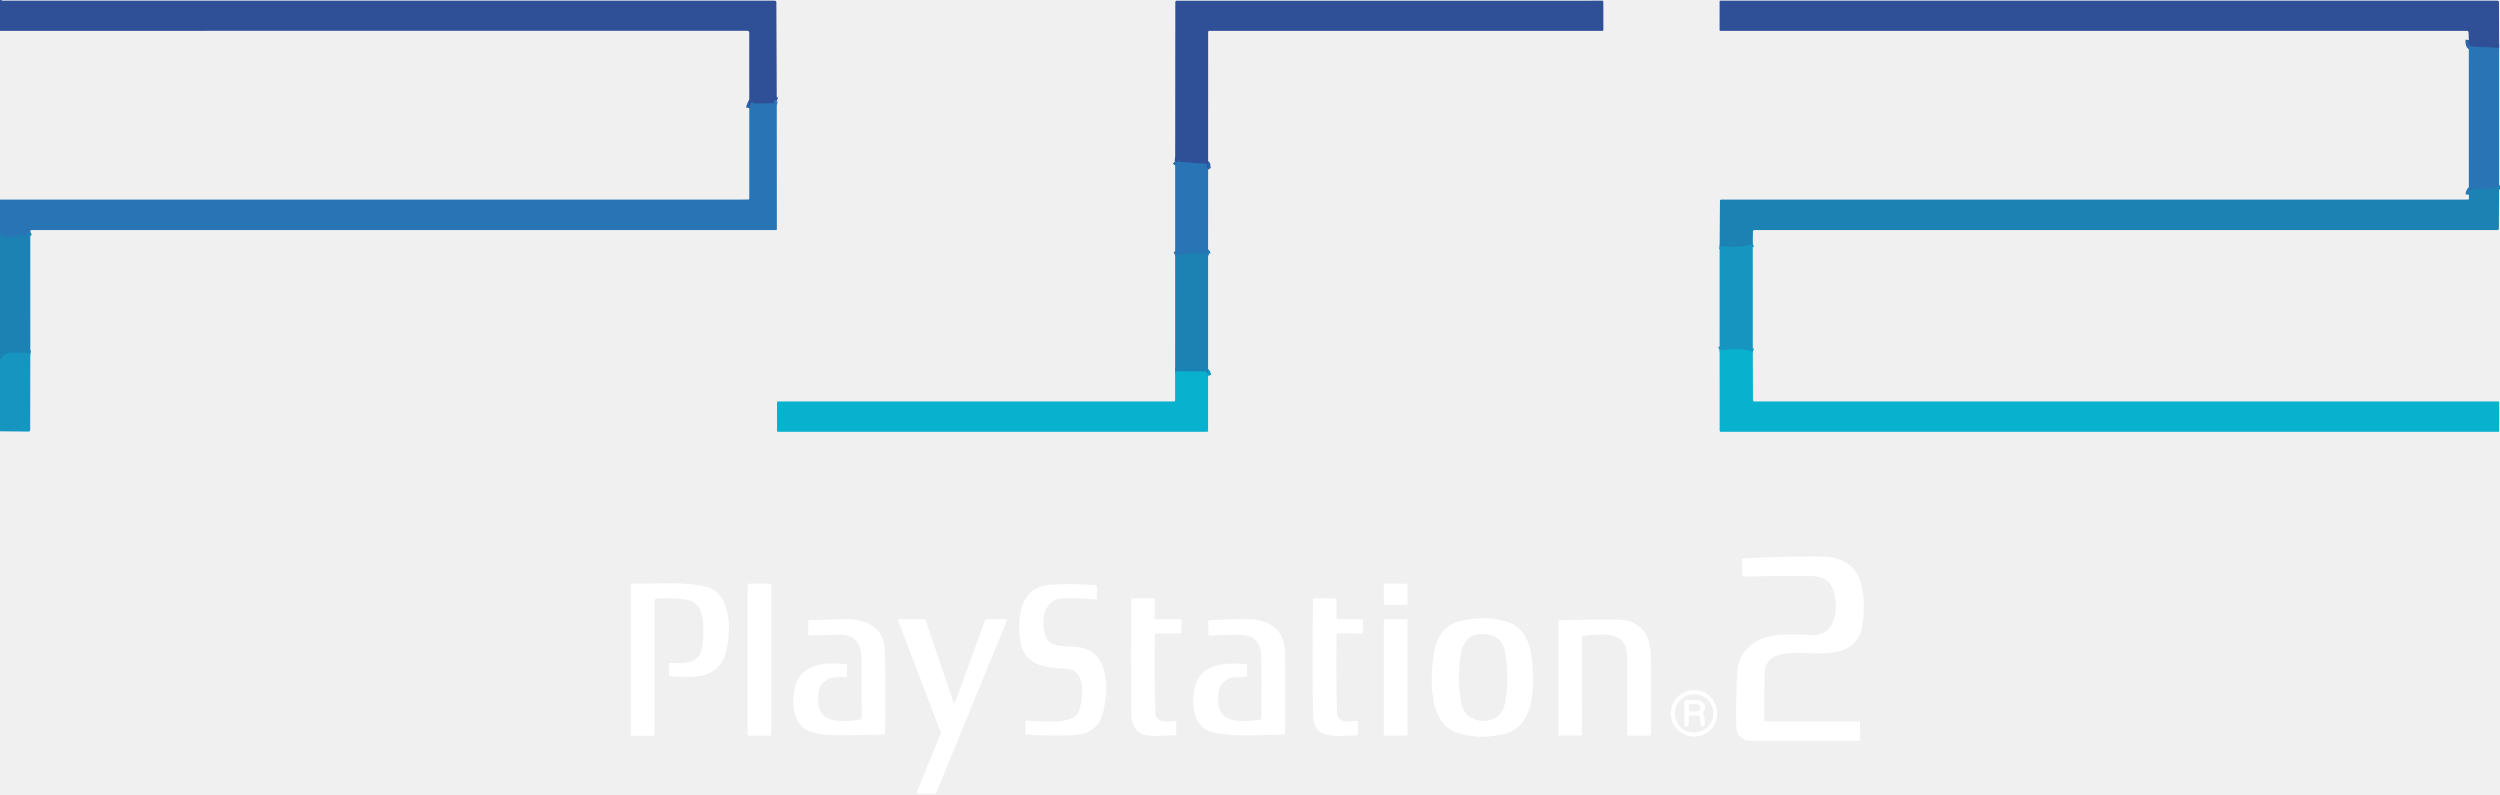
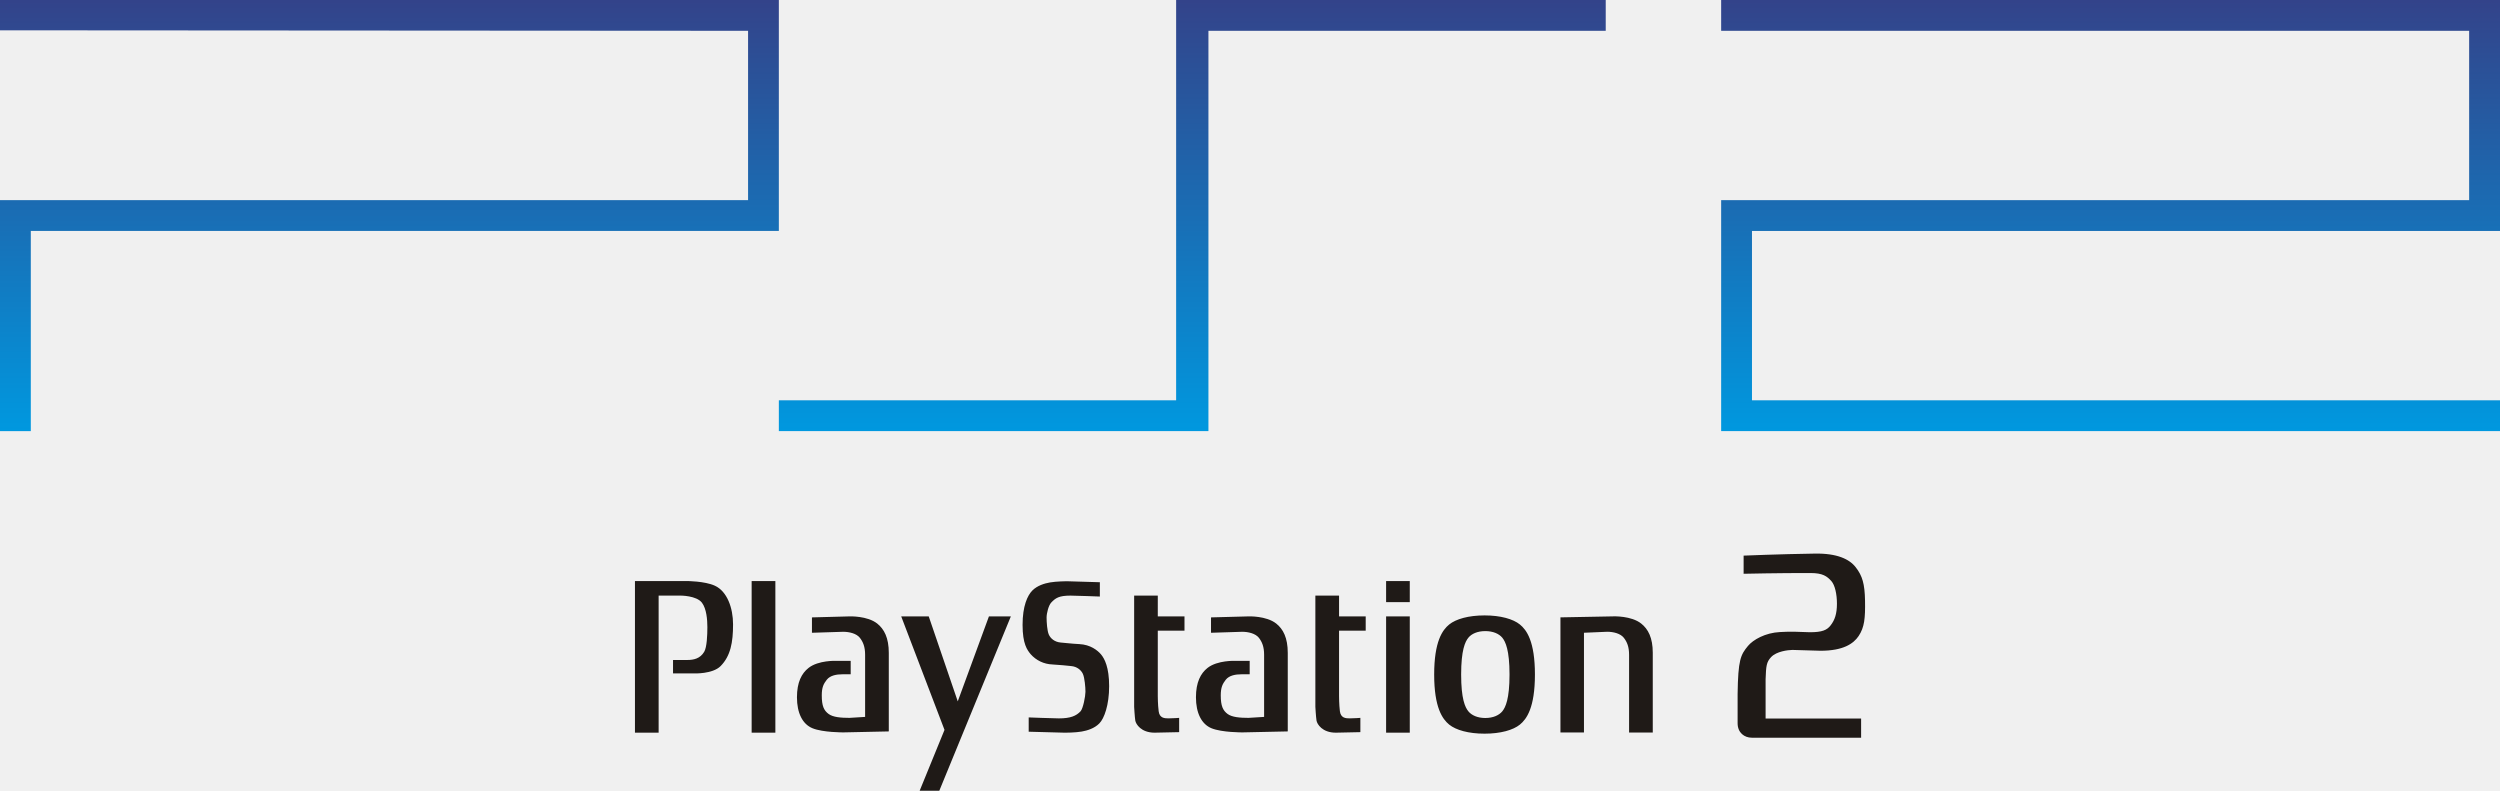
- <svg xmlns="http://www.w3.org/2000/svg" version="1.1" viewBox="0.00 0.00 752.00 239.00">
-   <g stroke-width="2.00" fill="none" stroke-linecap="butt">
-     <path stroke="#2c62a6" vector-effect="non-scaling-stroke" d="   M 233.65 30.29   Q 233.48 30.21 233.27 30.17   Q 232.64 30.07 232.87 30.65   Q 232.92 30.79 232.77 30.94   Q 232.64 31.05 232.47 31.06   Q 229.76 31.21 226.88 31.14   Q 226.71 31.13 226.55 31.07   Q 226.49 31.04 226.46 30.97   Q 226.20 30.37 225.92 30.98   Q 225.58 31.71 225.38 32.55" />
-     <path stroke="#2c62a6" vector-effect="non-scaling-stroke" d="   M 363.40 51.05   Q 363.05 50.52 363.09 49.70   Q 363.11 49.30 362.71 49.27   L 354.75 48.68   Q 354.43 48.65 354.50 48.35   Q 354.53 48.22 354.53 48.09   Q 354.48 47.07 354.36 48.12   Q 354.33 48.34 354.33 48.56   Q 354.34 48.83 354.07 48.85   Q 353.84 48.88 353.49 48.53" />
-     <path stroke="#227bb4" vector-effect="non-scaling-stroke" d="   M 363.39 77.04   Q 363.09 76.91 363.11 76.38   Q 363.13 75.82 362.59 75.92   Q 362.32 75.97 362.10 76.20   A 0.75 0.74 26.7 0 1 361.41 76.42   Q 358.41 75.80 355.38 76.76   Q 354.97 76.89 354.59 76.70   Q 354.50 76.66 354.47 76.57   Q 354.26 76.04 353.86 76.50   Q 353.69 76.70 353.49 76.80" />
-     <path stroke="#1299c1" vector-effect="non-scaling-stroke" d="   M 363.39 113.05   L 363.11 112.19   Q 362.97 111.76 362.51 111.76   L 353.48 111.72" />
-     <path stroke="#2c62a6" vector-effect="non-scaling-stroke" d="   M 751.73 14.45   L 743.46 14.00   Q 742.95 13.97 742.78 13.48   Q 742.54 12.83 742.62 12.04" />
-     <path stroke="#227bb4" vector-effect="non-scaling-stroke" d="   M 751.73 55.69   Q 751.27 56.53 750.40 56.22   Q 750.33 56.19 750.27 56.24   Q 750.18 56.31 750.24 56.47   Q 750.29 56.61 750.15 56.61   L 743.91 56.83   A 1.04 1.03 -69.7 0 0 743.16 57.18   Q 742.68 57.72 742.63 58.54" />
-     <path stroke="#198bb9" vector-effect="non-scaling-stroke" d="   M 527.23 73.31   Q 523.39 74.78 517.27 73.97" />
-     <path stroke="#0fa3c7" vector-effect="non-scaling-stroke" d="   M 527.24 105.83   Q 523.50 104.40 518.36 105.43   Q 518.22 105.46 518.17 105.34   Q 518.15 105.29 518.14 105.24   Q 518.11 105.11 517.96 105.11   Q 517.64 105.11 517.26 105.30" />
-     <path stroke="#227bb4" vector-effect="non-scaling-stroke" d="   M 9.11 69.75   Q 8.11 70.27 7.42 70.94   Q 7.01 71.34 7.07 70.77   Q 7.10 70.46 6.65 70.46   A 0.50 0.46 -57.0 0 0 6.42 70.52   Q 4.12 71.70 1.22 70.92   Q 1.13 70.90 1.12 70.99   Q 1.12 71.03 1.10 71.08   Q 1.00 71.38 0.83 71.12   Q 0.43 70.53 0.00 70.23" />
-     <path stroke="#198bb9" vector-effect="non-scaling-stroke" d="   M 9.12 106.43   Q 6.28 105.89 2.94 106.12   Q 1.88 106.20 1.24 106.79   Q 0.63 107.36 0.00 108.23" />
-   </g>
-   <path fill="#2f5097" d="   M 0.00 0.00   L 0.51 0.00   Q 0.51 0.05 0.51 0.11   Q 0.51 0.21 0.62 0.21   Q 116.80 0.22 233.02 0.21   Q 233.53 0.21 233.53 0.73   L 233.65 30.29   Q 233.48 30.21 233.27 30.17   Q 232.64 30.07 232.87 30.65   Q 232.92 30.79 232.77 30.94   Q 232.64 31.05 232.47 31.06   Q 229.76 31.21 226.88 31.14   Q 226.71 31.13 226.55 31.07   Q 226.49 31.04 226.46 30.97   Q 226.20 30.37 225.92 30.98   Q 225.58 31.71 225.38 32.55   L 225.37 9.89   Q 225.37 9.26 224.74 9.26   L 0.00 9.28   L 0.00 0.00   Z" />
-   <path fill="#2f5097" d="   M 363.40 51.05   Q 363.05 50.52 363.09 49.70   Q 363.11 49.30 362.71 49.27   L 354.75 48.68   Q 354.43 48.65 354.50 48.35   Q 354.53 48.22 354.53 48.09   Q 354.48 47.07 354.36 48.12   Q 354.33 48.34 354.33 48.56   Q 354.34 48.83 354.07 48.85   Q 353.84 48.88 353.49 48.53   L 353.53 0.71   Q 353.53 0.22 354.03 0.22   L 482.00 0.21   Q 482.28 0.21 482.28 0.50   L 482.29 9.00   Q 482.29 9.29 482.00 9.29   L 363.75 9.29   A 0.34 0.34 0.0 0 0 363.41 9.63   L 363.40 51.05   Z" />
-   <path fill="#2f5097" d="   M 751.73 14.45   L 743.46 14.00   Q 742.95 13.97 742.78 13.48   Q 742.54 12.83 742.62 12.04   L 742.55 9.79   Q 742.53 9.29 742.03 9.29   L 517.52 9.29   Q 517.25 9.29 517.25 9.02   L 517.26 0.38   A 0.17 0.17 0.0 0 1 517.43 0.21   L 751.22 0.21   Q 751.69 0.21 751.69 0.69   L 751.73 14.45   Z" />
-   <path fill="#2874b5" d="   M 742.62 12.04   Q 742.54 12.83 742.78 13.48   Q 742.95 13.97 743.46 14.00   L 751.73 14.45   L 751.73 55.69   Q 751.27 56.53 750.40 56.22   Q 750.33 56.19 750.27 56.24   Q 750.18 56.31 750.24 56.47   Q 750.29 56.61 750.15 56.61   L 743.91 56.83   A 1.04 1.03 -69.7 0 0 743.16 57.18   Q 742.68 57.72 742.63 58.54   L 742.62 12.04   Z" />
-   <path fill="#2874b5" d="   M 233.65 30.29   L 233.68 68.91   A 0.29 0.29 0.0 0 1 233.39 69.20   Q 121.48 69.20 9.50 69.20   Q 9.08 69.20 9.11 69.75   Q 8.11 70.27 7.42 70.94   Q 7.01 71.34 7.07 70.77   Q 7.10 70.46 6.65 70.46   A 0.50 0.46 -57.0 0 0 6.42 70.52   Q 4.12 71.70 1.22 70.92   Q 1.13 70.90 1.12 70.99   Q 1.12 71.03 1.10 71.08   Q 1.00 71.38 0.83 71.12   Q 0.43 70.53 0.00 70.23   L 0.00 60.04   L 225.01 60.03   Q 225.38 60.03 225.38 59.67   L 225.38 32.55   Q 225.58 31.71 225.92 30.98   Q 226.20 30.37 226.46 30.97   Q 226.49 31.04 226.55 31.07   Q 226.71 31.13 226.88 31.14   Q 229.76 31.21 232.47 31.06   Q 232.64 31.05 232.77 30.94   Q 232.92 30.79 232.87 30.65   Q 232.64 30.07 233.27 30.17   Q 233.48 30.21 233.65 30.29   Z" />
-   <path fill="#2874b5" d="   M 363.40 51.05   L 363.39 77.04   Q 363.09 76.91 363.11 76.38   Q 363.13 75.82 362.59 75.92   Q 362.32 75.97 362.10 76.20   A 0.75 0.74 26.7 0 1 361.41 76.42   Q 358.41 75.80 355.38 76.76   Q 354.97 76.89 354.59 76.70   Q 354.50 76.66 354.47 76.57   Q 354.26 76.04 353.86 76.50   Q 353.69 76.70 353.49 76.80   L 353.49 48.53   Q 353.84 48.88 354.07 48.85   Q 354.34 48.83 354.33 48.56   Q 354.33 48.34 354.36 48.12   Q 354.48 47.07 354.53 48.09   Q 354.53 48.22 354.50 48.35   Q 354.43 48.65 354.75 48.68   L 362.71 49.27   Q 363.11 49.30 363.09 49.70   Q 363.05 50.52 363.40 51.05   Z" />
-   <path fill="#1c81b3" d="   M 751.73 55.69   L 751.66 68.75   Q 751.66 69.20 751.20 69.20   L 527.77 69.20   Q 527.29 69.20 527.28 69.68   L 527.23 73.31   Q 523.39 74.78 517.27 73.97   L 517.36 60.49   Q 517.36 60.04 517.80 60.04   L 742.27 60.04   Q 742.67 60.04 742.66 59.64   L 742.63 58.54   Q 742.68 57.72 743.16 57.18   A 1.04 1.03 -69.7 0 1 743.91 56.83   L 750.15 56.61   Q 750.29 56.61 750.24 56.47   Q 750.18 56.31 750.27 56.24   Q 750.33 56.19 750.40 56.22   Q 751.27 56.53 751.73 55.69   Z" />
-   <path fill="#1c81b3" d="   M 9.11 69.75   L 9.12 106.43   Q 6.28 105.89 2.94 106.12   Q 1.88 106.20 1.24 106.79   Q 0.63 107.36 0.00 108.23   L 0.00 70.23   Q 0.43 70.53 0.83 71.12   Q 1.00 71.38 1.10 71.08   Q 1.12 71.03 1.12 70.99   Q 1.13 70.90 1.22 70.92   Q 4.12 71.70 6.42 70.52   A 0.50 0.46 -57.0 0 1 6.65 70.46   Q 7.10 70.46 7.07 70.77   Q 7.01 71.34 7.42 70.94   Q 8.11 70.27 9.11 69.75   Z" />
-   <path fill="#1595bf" d="   M 527.23 73.31   L 527.24 105.83   Q 523.50 104.40 518.36 105.43   Q 518.22 105.46 518.17 105.34   Q 518.15 105.29 518.14 105.24   Q 518.11 105.11 517.96 105.11   Q 517.64 105.11 517.26 105.30   L 517.27 73.97   Q 523.39 74.78 527.23 73.31   Z" />
-   <path fill="#1c81b3" d="   M 363.39 77.04   L 363.39 113.05   L 363.11 112.19   Q 362.97 111.76 362.51 111.76   L 353.48 111.72   L 353.49 76.80   Q 353.69 76.70 353.86 76.50   Q 354.26 76.04 354.47 76.57   Q 354.50 76.66 354.59 76.70   Q 354.97 76.89 355.38 76.76   Q 358.41 75.80 361.41 76.42   A 0.75 0.74 26.7 0 0 362.10 76.20   Q 362.32 75.97 362.59 75.92   Q 363.13 75.82 363.11 76.38   Q 363.09 76.91 363.39 77.04   Z" />
-   <path fill="#08b1ce" d="   M 527.24 105.83   L 527.29 120.29   Q 527.29 120.76 527.77 120.76   L 751.50 120.76   Q 751.75 120.76 751.75 121.00   L 751.75 129.67   Q 751.75 129.88 751.55 129.88   L 517.62 129.88   A 0.35 0.35 0.0 0 1 517.27 129.53   L 517.26 105.30   Q 517.64 105.11 517.96 105.11   Q 518.11 105.11 518.14 105.24   Q 518.15 105.29 518.17 105.34   Q 518.22 105.46 518.36 105.43   Q 523.50 104.40 527.24 105.83   Z" />
-   <path fill="#1595bf" d="   M 9.12 106.43   L 9.08 129.29   Q 9.07 129.82 8.55 129.81   L 0.00 129.74   L 0.00 108.23   Q 0.63 107.36 1.24 106.79   Q 1.88 106.20 2.94 106.12   Q 6.28 105.89 9.12 106.43   Z" />
-   <path fill="#08b1ce" d="   M 353.48 111.72   L 362.51 111.76   Q 362.97 111.76 363.11 112.19   L 363.39 113.05   L 363.39 129.62   A 0.26 0.26 0.0 0 1 363.13 129.88   L 233.93 129.88   Q 233.73 129.88 233.73 129.68   L 233.72 121.02   Q 233.72 120.76 233.98 120.76   L 353.03 120.76   Q 353.48 120.76 353.48 120.32   L 353.48 111.72   Z" />
-   <path fill="#ffffff" d="   M 531.29 217.00   L 558.99 217.00   Q 559.49 217.00 559.49 217.49   L 559.49 222.51   Q 559.48 222.86 559.14 222.86   Q 542.73 222.86 526.47 222.85   C 524.15 222.84 522.32 221.09 522.27 218.76   Q 522.09 210.04 522.59 202.17   Q 522.81 198.66 524.57 196.27   C 529.29 189.87 537.74 190.76 545.02 191.01   C 552.71 191.27 553.15 182.15 551.33 177.18   C 549.82 173.08 545.99 173.21 541.50 173.22   Q 533.00 173.23 524.47 173.42   A 0.43 0.43 0.0 0 1 524.03 172.99   L 524.03 168.45   Q 524.04 167.97 524.51 167.95   Q 537.76 167.31 547.88 167.41   C 560.01 167.52 561.21 176.89 560.46 186.44   C 558.94 205.83 531.16 188.45 530.79 202.77   Q 530.61 209.47 530.67 216.38   Q 530.67 217.00 531.29 217.00   Z" />
-   <path fill="#ffffff" d="   M 196.84 180.71   L 196.85 220.99   Q 196.85 221.32 196.52 221.32   L 190.02 221.31   A 0.29 0.29 0.0 0 1 189.73 221.02   L 189.73 176.25   Q 189.73 175.53 190.45 175.54   C 197.42 175.69 205.81 174.84 212.58 176.54   C 220.29 178.49 219.93 190.72 218.29 196.47   C 216.04 204.37 208.32 203.86 201.55 203.40   Q 201.23 203.38 201.23 203.06   L 201.20 199.75   Q 201.20 199.39 201.56 199.40   C 208.96 199.72 211.48 198.71 211.55 190.82   C 211.58 186.63 211.62 181.10 206.29 180.32   Q 202.51 179.77 197.48 180.03   Q 196.84 180.07 196.84 180.71   Z" />
-   <rect fill="#ffffff" x="224.88" y="175.57" width="7.12" height="45.72" rx="0.37" />
-   <rect fill="#ffffff" x="416.24" y="175.57" width="7.14" height="6.40" rx="0.41" />
-   <path fill="#ffffff" d="   M 308.76 216.73   C 312.37 216.80 323.11 218.43 324.61 213.79   C 325.91 209.76 326.76 201.47 320.71 201.17   C 314.15 200.84 307.63 200.23 306.80 192.01   C 306.07 184.85 307.03 176.49 316.06 175.88   Q 322.28 175.46 329.53 176.01   Q 329.94 176.04 329.94 176.45   L 329.93 179.95   Q 329.92 180.30 329.58 180.28   C 326.19 180.11 319.67 179.35 317.13 180.65   C 313.24 182.65 313.34 188.20 314.66 191.79   C 315.73 194.67 320.88 194.41 323.31 194.54   C 334.00 195.13 333.66 207.56 331.63 214.90   C 330.41 219.31 326.68 221.08 322.32 221.20   Q 314.66 221.40 308.67 220.96   Q 308.47 220.95 308.47 220.74   L 308.47 217.02   A 0.30 0.29 -89.0 0 1 308.76 216.73   Z" />
-   <path fill="#ffffff" d="   M 347.91 186.26   L 354.96 186.26   Q 355.42 186.26 355.41 186.71   L 355.41 190.05   Q 355.41 190.52 354.95 190.52   L 348.00 190.52   Q 347.36 190.52 347.35 191.16   Q 347.19 202.78 347.50 214.29   C 347.58 217.43 350.83 217.21 353.28 216.84   Q 353.80 216.76 353.80 217.29   L 353.80 220.55   Q 353.81 221.18 353.17 221.18   C 347.56 221.16 340.34 223.17 340.28 214.50   Q 340.18 196.93 340.28 180.24   Q 340.28 180.00 340.51 180.00   L 347.19 180.01   Q 347.35 180.01 347.35 180.17   L 347.31 185.66   Q 347.31 186.26 347.91 186.26   Z" />
-   <path fill="#ffffff" d="   M 402.50 186.26   L 409.49 186.25   Q 409.99 186.25 409.99 186.74   L 410.00 190.01   Q 410.00 190.52 409.49 190.52   L 402.70 190.51   Q 402.05 190.51 402.04 191.16   Q 401.85 202.86 402.16 214.29   C 402.26 217.60 405.77 217.14 407.95 216.84   Q 408.48 216.76 408.48 217.30   L 408.49 220.69   Q 408.49 221.22 407.96 221.21   C 403.29 221.16 395.25 223.00 395.02 215.63   C 394.65 203.67 394.90 191.73 394.93 180.29   Q 394.93 179.99 395.22 179.99   L 401.84 180.01   Q 402.00 180.01 402.00 180.16   L 402.00 185.75   A 0.51 0.50 90.0 0 0 402.50 186.26   Z" />
-   <path fill="#ffffff" d="   M 460.86 199.02   C 461.58 207.06 461.62 218.67 452.25 220.82   Q 444.07 222.70 437.51 220.09   C 429.19 216.79 430.16 201.69 431.69 194.88   Q 433.17 188.33 439.27 186.81   Q 447.18 184.85 454.04 187.32   C 458.92 189.07 460.44 194.29 460.86 199.02   Z   M 447.96 190.97   Q 440.61 189.56 439.37 196.89   Q 438.19 203.86 439.56 211.61   C 440.77 218.47 451.24 218.67 452.59 211.93   Q 454.17 204.01 452.68 196.03   Q 451.87 191.72 447.96 190.97   Z" />
-   <path fill="#ffffff" d="   M 259.20 215.78   Q 259.13 208.09 259.17 198.07   C 259.18 193.95 257.27 190.86 252.68 190.92   Q 248.01 190.98 243.54 191.16   Q 243.10 191.18 243.10 190.73   L 243.13 187.00   Q 243.13 186.54 243.59 186.53   Q 249.00 186.38 254.42 186.26   C 260.23 186.12 265.93 188.60 266.13 195.27   Q 266.39 203.98 266.24 220.37   Q 266.23 220.93 265.67 220.94   Q 258.92 221.12 252.55 221.18   C 249.27 221.20 244.42 221.00 241.82 219.07   C 238.72 216.78 238.30 211.92 238.79 208.30   C 239.94 199.75 247.50 199.04 254.57 199.80   A 0.24 0.24 0.0 0 1 254.79 200.04   L 254.77 203.45   Q 254.77 203.76 254.45 203.73   C 248.62 203.05 245.57 205.43 246.11 211.47   C 246.69 217.97 254.07 217.04 258.54 216.53   Q 259.21 216.45 259.20 215.78   Z" />
-   <path fill="#ffffff" d="   M 287.31 211.18   L 296.37 186.45   A 0.28 0.26 -78.6 0 1 296.62 186.27   L 302.74 186.24   A 0.21 0.21 0.0 0 1 302.94 186.53   L 281.59 238.55   A 0.37 0.36 10.5 0 1 281.25 238.78   L 275.84 238.77   Q 275.58 238.77 275.68 238.53   L 282.86 220.93   Q 283.05 220.46 282.87 219.99   L 270.11 186.53   A 0.20 0.20 0.0 0 1 270.30 186.26   L 278.08 186.26   A 0.31 0.31 0.0 0 1 278.37 186.47   L 286.81 211.17   Q 287.05 211.87 287.31 211.18   Z" />
-   <path fill="#ffffff" d="   M 379.45 215.85   Q 379.58 203.05 379.34 196.96   Q 379.11 191.09 373.16 190.96   Q 368.85 190.87 363.95 191.20   Q 363.47 191.23 363.47 190.76   L 363.45 186.99   Q 363.45 186.60 363.84 186.58   Q 374.03 186.04 377.01 186.34   Q 386.48 187.30 386.53 196.75   Q 386.60 208.32 386.57 220.54   Q 386.57 220.92 386.19 220.93   C 379.35 221.07 372.38 221.72 365.50 220.47   C 359.55 219.38 358.47 213.68 359.06 208.57   C 360.10 199.74 367.49 199.14 374.88 199.80   Q 375.10 199.82 375.10 200.04   L 375.09 203.44   Q 375.09 203.61 374.92 203.62   C 373.14 203.77 370.97 203.41 369.32 204.29   Q 365.82 206.14 366.47 211.78   C 367.18 217.95 374.63 217.03 378.85 216.52   Q 379.44 216.45 379.45 215.85   Z" />
-   <rect fill="#ffffff" x="416.25" y="186.25" width="7.12" height="35.04" rx="0.33" />
-   <path fill="#ffffff" d="   M 475.83 191.93   L 475.84 221.06   Q 475.84 221.25 475.65 221.25   L 469.01 221.26   A 0.25 0.25 0.0 0 1 468.76 221.01   L 468.76 186.95   A 0.38 0.38 0.0 0 1 469.13 186.57   Q 477.93 186.34 485.99 186.34   Q 496.54 186.35 496.60 197.88   Q 496.65 208.99 496.63 220.85   Q 496.63 221.26 496.22 221.26   L 489.95 221.26   Q 489.47 221.26 489.47 220.77   Q 489.56 208.54 489.43 197.24   Q 489.37 192.42 485.40 191.31   Q 482.53 190.51 476.45 191.23   Q 475.83 191.31 475.83 191.93   Z" />
-   <path fill="#ffffff" d="   M 516.53 214.57   A 6.98 6.98 0.0 0 1 509.55 221.55   A 6.98 6.98 0.0 0 1 502.57 214.57   A 6.98 6.98 0.0 0 1 509.55 207.59   A 6.98 6.98 0.0 0 1 516.53 214.57   Z   M 515.36 214.57   A 5.78 5.78 0.0 0 0 509.58 208.79   A 5.78 5.78 0.0 0 0 503.80 214.57   A 5.78 5.78 0.0 0 0 509.58 220.35   A 5.78 5.78 0.0 0 0 515.36 214.57   Z" />
-   <path fill="#ffffff" d="   M 508.01 215.72   L 507.97 217.98   Q 507.97 218.43 507.52 218.45   L 507.08 218.47   Q 506.66 218.50 506.66 218.08   L 506.64 211.26   A 0.64 0.64 0.0 0 1 507.25 210.61   Q 508.78 210.51 510.46 210.62   C 512.29 210.73 513.54 212.22 512.46 213.98   Q 512.16 214.47 512.38 215.00   Q 513.00 216.50 512.70 218.15   A 0.35 0.35 0.0 0 1 512.29 218.44   L 512.04 218.39   Q 511.57 218.30 511.52 217.83   L 511.34 215.88   Q 511.28 215.24 510.64 215.24   L 508.53 215.21   A 0.52 0.52 0.0 0 0 508.01 215.72   Z   M 507.99 212.20   L 507.99 213.58   A 0.43 0.43 0.0 0 0 508.42 214.01   L 509.99 214.01   A 1.50 0.93 0.1 0 0 511.49 213.08   L 511.49 212.70   A 1.50 0.93 0.1 0 0 509.99 211.77   L 508.42 211.77   A 0.43 0.43 0.0 0 0 507.99 212.20   Z" />
+ <svg xmlns="http://www.w3.org/2000/svg" width="566.926" height="179.318" xml:space="preserve">
+   <linearGradient id="a" gradientUnits="userSpaceOnUse" x1="478.707" y1="416.162" x2="478.707" y2="513.925" gradientTransform="translate(-.09 -416.162)">
+     <stop offset="0" style="stop-color:#33438a" />
+     <stop offset="1" style="stop-color:#0098df" />
+   </linearGradient>
+   <path fill="url(#a)" d="M559.93 6.986v38.401H390.307v52.375h176.619v-6.985H397.297V52.375h169.629V0H390.307v6.986z" />
+   <linearGradient id="b" gradientUnits="userSpaceOnUse" x1="270.465" y1="416.162" x2="270.465" y2="513.925" gradientTransform="translate(-.09 -416.162)">
+     <stop offset="0" style="stop-color:#33438a" />
+     <stop offset="1" style="stop-color:#0098df" />
+   </linearGradient>
+   <path fill="url(#b)" d="M364.131 0v6.986h-90.093v90.776H176.62v-6.985h90.093V0z" />
+   <linearGradient id="c" gradientUnits="userSpaceOnUse" x1="88.399" y1="416.162" x2="88.399" y2="513.925" gradientTransform="translate(-.09 -416.162)">
+     <stop offset="0" style="stop-color:#33438a" />
+     <stop offset="1" style="stop-color:#0098df" />
+   </linearGradient>
+   <path fill="url(#c)" d="M6.986 97.762V52.375H176.62V0H0v6.873l169.639.113v38.401H0v52.375z" />
+   <path fill="#1F1A17" d="M143.989 131.765v34.387h5.37v-31.087h4.972s3.604-.015 4.842 1.604c1.046 1.375 1.238 3.858 1.238 5.541 0 1.803-.11 4.575-.717 5.594-.915 1.551-2.41 1.859-3.791 1.859h-3.28v3.048h4.712s4.255.188 6.09-1.676c2.243-2.29 2.81-5.348 2.81-9.446 0-3.736-1.35-7.494-4.116-8.763-2.288-1.063-6.414-1.063-6.414-1.063l-11.716.002zM170.451 166.152h5.38v-34.387h-5.38zM204.365 139.775l9.821 25.743-5.636 13.8h4.455l16.228-39.543h-4.971l-7.071 19.274-6.583-19.274zM233.277 165.93v-3.242s5.674.221 6.853.221c2.623 0 3.927-.563 4.909-1.609.583-.627 1.111-3.439 1.111-4.433 0-1.008-.187-3.164-.579-4.039-.404-.868-1.316-1.675-2.692-1.786-.973-.09-2.494-.277-4.253-.364a6.89 6.89 0 0 1-4.91-2.336c-.776-.938-1.827-2.321-1.827-6.629 0-4.286 1.11-6.683 2.219-7.805 1.118-1.121 2.753-1.612 3.999-1.829 1.432-.254 3.791-.271 3.791-.271l7.516.225v3.245s-5.484-.211-6.661-.211c-2.623 0-3.408.552-4.39 1.604-.574.634-1.027 2.363-1.027 3.368 0 .988.117 3 .506 3.868.392.875 1.312 1.676 2.679 1.799.975.073 2.495.271 4.256.357 2.49.124 4.124 1.407 4.908 2.344.784.935 1.836 2.898 1.836 7.187s-1.118 7.354-2.229 8.458c-1.11 1.133-2.74 1.626-3.99 1.841-1.44.261-3.798.261-3.798.261l-8.227-.224zM262.552 135.065h-5.361v25.23s.129 2.3.257 3.104c.135.813 1.315 2.75 4.388 2.75l5.561-.12v-3.237s-1.514.113-2.418.113c-.921 0-2.041-.067-2.229-1.629-.199-1.543-.199-3.408-.199-3.408v-14.857h6.056v-3.236h-6.056l.001-4.71zM314.328 166.152h5.368v-26.377h-5.368zM314.328 136.551h5.368v-4.786h-5.368zM336.653 139.557c3.65 0 6.482.821 8.005 2.052 1.535 1.236 3.418 3.829 3.418 11.353 0 7.524-1.883 10.114-3.418 11.363-1.522 1.229-4.354 2.049-8.005 2.049-3.658 0-6.482-.82-8.01-2.049-1.527-1.249-3.414-3.839-3.414-11.363 0-7.521 1.887-10.114 3.414-11.353 1.527-1.229 4.352-2.052 8.01-2.052zm-3.672 5.058c-.741.905-1.637 2.824-1.637 8.346 0 5.538.896 7.44 1.637 8.345.729.901 2.083 1.515 3.838 1.515 1.764 0 3.111-.611 3.859-1.515.733-.902 1.636-2.807 1.636-8.345 0-5.521-.901-7.438-1.636-8.346-.748-.901-2.097-1.501-3.859-1.501-1.755 0-3.11.6-3.838 1.501zM359.197 143.49l5.255-.225c1.385 0 2.997.373 3.778 1.361.737.941 1.198 2.056 1.198 3.858v17.626h5.371v-18.065c0-3.419-1.049-5.396-2.627-6.644-2.254-1.789-6.279-1.629-6.279-1.629l-12.03.229v26.106h5.334V143.49zM303.66 135.065h-5.374v25.23s.127 2.3.26 3.104c.131.813 1.303 2.75 4.381 2.75l5.566-.12v-3.237s-1.509.113-2.424.113c-.907 0-2.029-.067-2.223-1.629-.188-1.543-.188-3.408-.188-3.408v-14.857h6.042v-3.236h-6.041v-4.71h.001zM196.182 148.487c0-1.803-.46-2.917-1.194-3.858-.787-.988-2.407-1.359-3.784-1.359l-7.079.223v-3.486l8.522-.229s4.03-.16 6.284 1.629c1.565 1.245 2.621 3.225 2.621 6.644v17.813l-10.288.221s-4.662.023-7.001-.935c-2.29-.93-3.537-3.485-3.537-7.021 0-3.415 1.052-5.411 2.622-6.659 2.255-1.783 6.275-1.61 6.275-1.61h3.288v3.048h-1.844c-1.375 0-2.795.253-3.577 1.236-.744.944-1.136 1.749-1.136 3.55 0 2.362.46 3.422 1.572 4.227.981.714 2.741.87 4.71.87l3.546-.22v-14.084zM286.663 148.487c0-1.803-.453-2.917-1.188-3.858-.793-.988-2.409-1.359-3.782-1.359l-7.072.223v-3.486l8.505-.229s4.032-.16 6.285 1.629c1.571 1.245 2.614 3.225 2.614 6.644v17.813l-10.272.221s-4.664.023-7.013-.935c-2.28-.93-3.534-3.485-3.534-7.021 0-3.415 1.058-5.411 2.619-6.659 2.257-1.783 6.288-1.61 6.288-1.61h3.278v3.048h-1.843c-1.367 0-2.801.253-3.58 1.236-.734.944-1.135 1.749-1.135 3.55 0 2.362.471 3.422 1.572 4.227.981.714 2.749.87 4.713.87l3.545-.22v-14.084zM422.934 136.211c.068 3.962-.125 6.048-1.457 8.031-1.174 1.742-3.498 3.331-8.635 3.331l-6.373-.189c-1.008.019-3.607.313-4.84 1.632-1.055 1.14-1.138 1.993-1.244 5.026v8.896h21.66v4.357h-23.678l-1.138-.007c-1.609 0-3.191-1.092-3.191-3.277v-6.636c.113-7.752.667-8.863 2.351-10.897 1.168-1.405 3.912-2.979 7.24-3.146.656-.029 1.885-.113 3.614-.066 1.259.056 2.519.092 3.071.102 2.951.03 4.025-.514 4.833-1.571.921-1.188 1.416-2.595 1.416-4.896 0-2.156-.44-4.188-1.263-5.131-.994-1.093-1.948-1.822-4.717-1.822-7.007-.019-15.182.167-15.182.167v-4.116s7.99-.34 16.139-.46c5.074-.087 7.872 1.262 9.295 3.118 1.503 1.932 2.032 3.761 2.099 7.554z" />
</svg>
